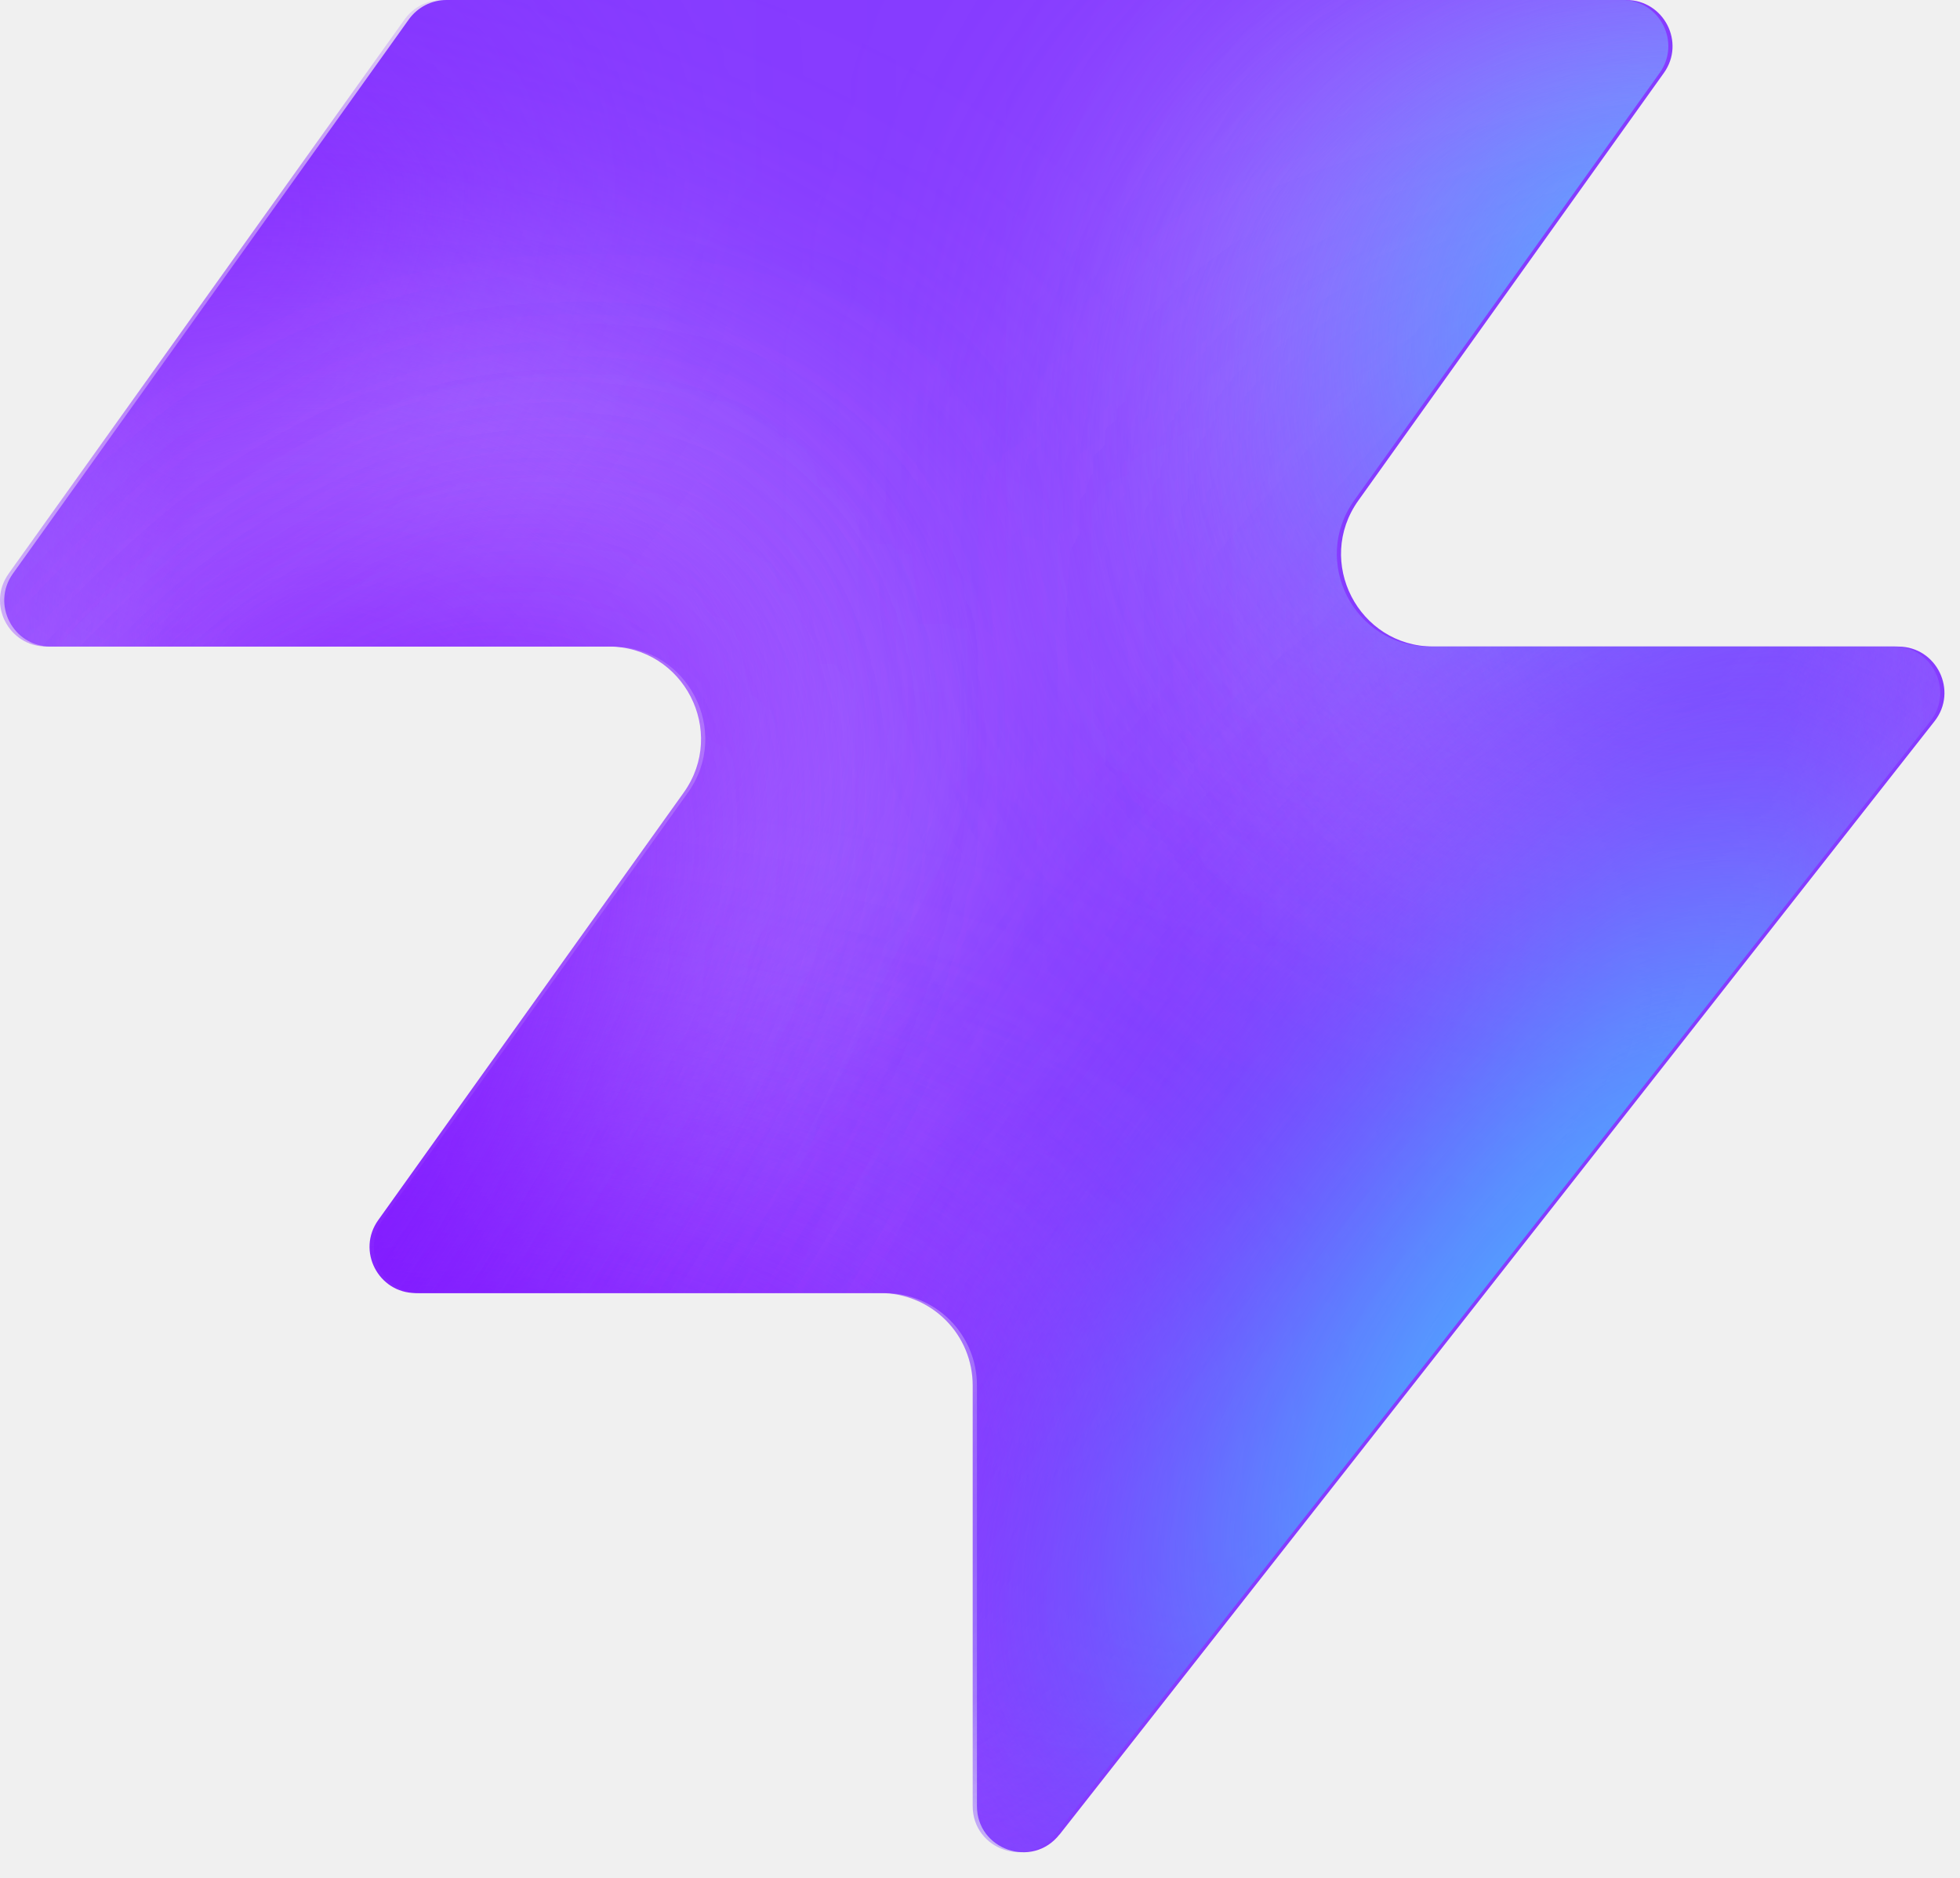
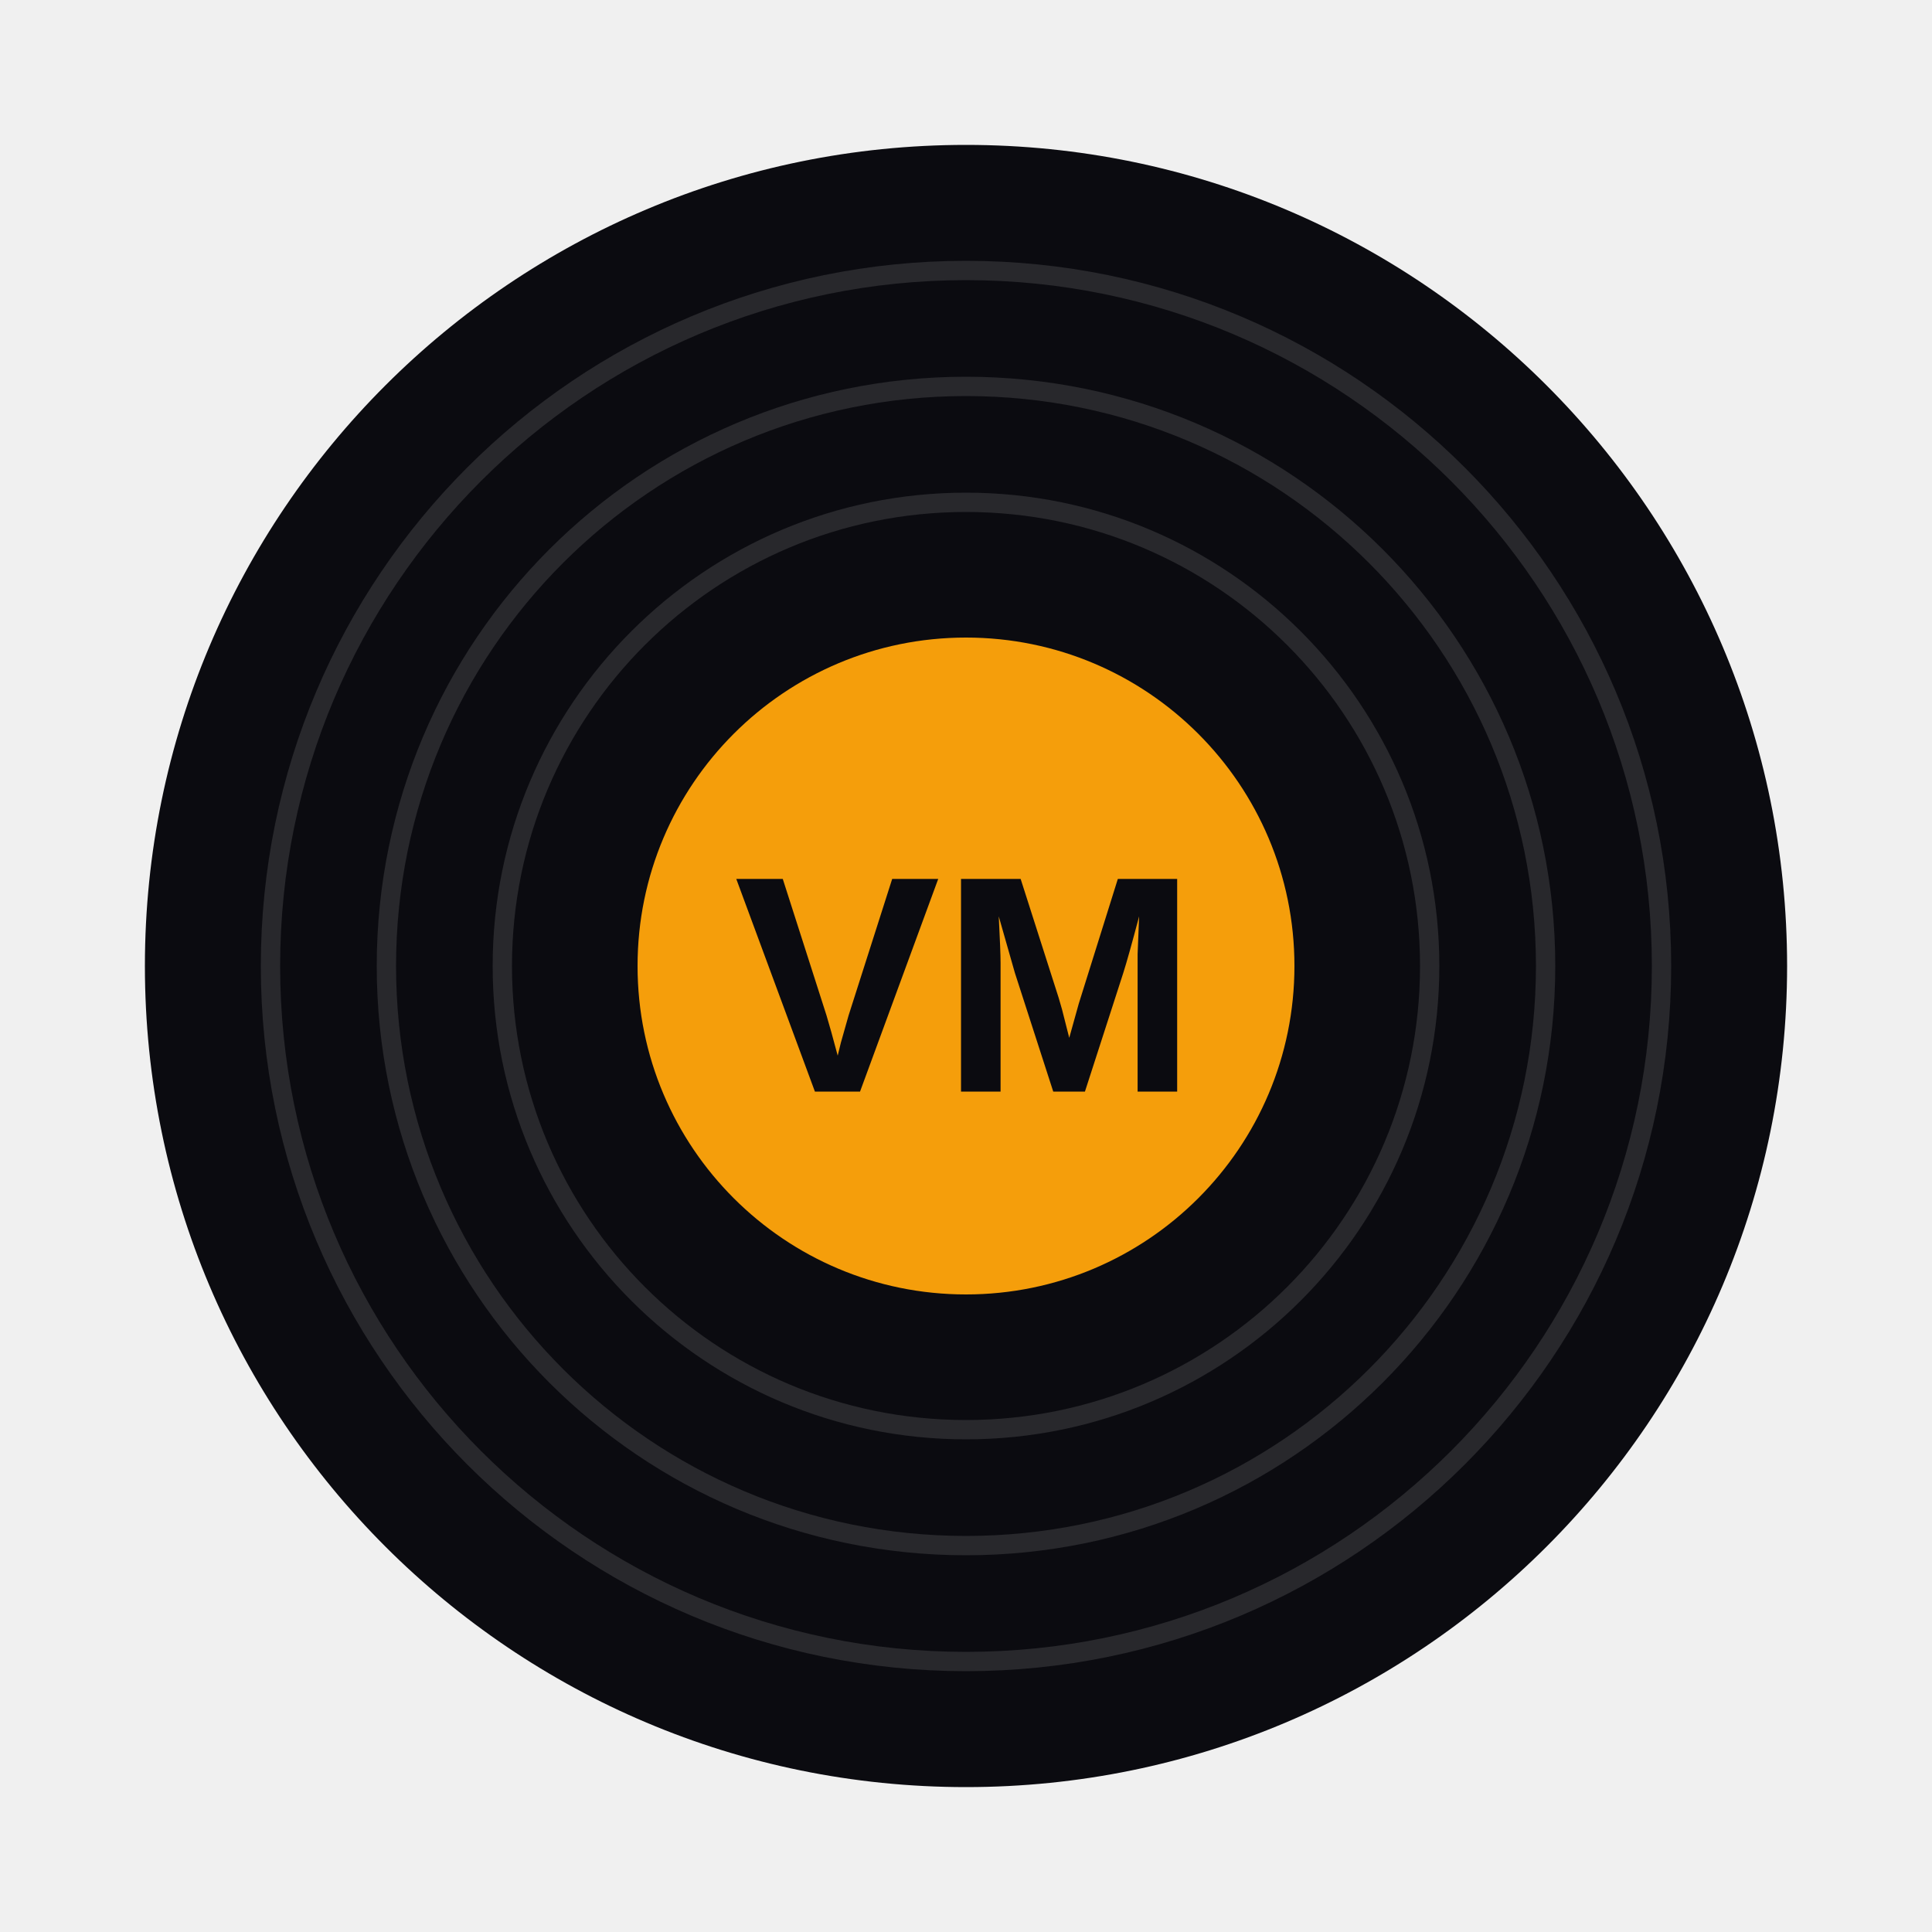
- <svg xmlns="http://www.w3.org/2000/svg" width="48" height="46" fill="none" viewBox="0 0 48 46">
-   <path fill="#863bff" d="M25.946 44.938c-.664.845-2.021.375-2.021-.698V33.937a2.26 2.26 0 0 0-2.262-2.262H10.287c-.92 0-1.456-1.04-.92-1.788l7.48-10.471c1.07-1.497 0-3.578-1.842-3.578H1.237c-.92 0-1.456-1.04-.92-1.788L10.013.474c.214-.297.556-.474.92-.474h28.894c.92 0 1.456 1.04.92 1.788l-7.48 10.471c-1.07 1.498 0 3.579 1.842 3.579h11.377c.943 0 1.473 1.088.89 1.83L25.947 44.94z" style="fill:#863bff;fill:color(display-p3 .525 .23 1);fill-opacity:1" />
-   <mask id="a" width="48" height="46" x="0" y="0" maskUnits="userSpaceOnUse" style="mask-type:alpha">
-     <path fill="#000" d="M25.842 44.938c-.664.844-2.021.375-2.021-.698V33.937a2.26 2.26 0 0 0-2.262-2.262H10.183c-.92 0-1.456-1.04-.92-1.788l7.48-10.471c1.07-1.498 0-3.579-1.842-3.579H1.133c-.92 0-1.456-1.04-.92-1.787L9.91.473c.214-.297.556-.474.92-.474h28.894c.92 0 1.456 1.04.92 1.788l-7.48 10.471c-1.07 1.498 0 3.578 1.842 3.578h11.377c.943 0 1.473 1.088.89 1.832L25.843 44.94z" style="fill:#000;fill-opacity:1" />
-   </mask>
-   <g mask="url(#a)">
-     <g filter="url(#b)">
-       <ellipse cx="5.508" cy="14.704" fill="#ede6ff" rx="5.508" ry="14.704" style="fill:#ede6ff;fill:color(display-p3 .927 .903 1);fill-opacity:1" transform="matrix(.00324 1 1 -.00324 -4.47 31.516)" />
-     </g>
-     <g filter="url(#c)">
-       <ellipse cx="10.399" cy="29.851" fill="#ede6ff" rx="10.399" ry="29.851" style="fill:#ede6ff;fill:color(display-p3 .927 .903 1);fill-opacity:1" transform="matrix(.00324 1 1 -.00324 -39.328 7.883)" />
-     </g>
-     <g filter="url(#d)">
-       <ellipse cx="5.508" cy="30.487" fill="#7e14ff" rx="5.508" ry="30.487" style="fill:#7e14ff;fill:color(display-p3 .492 .077 1);fill-opacity:1" transform="rotate(89.814 -25.913 -14.639)scale(1 -1)" />
-     </g>
-     <g filter="url(#e)">
-       <ellipse cx="5.508" cy="30.599" fill="#7e14ff" rx="5.508" ry="30.599" style="fill:#7e14ff;fill:color(display-p3 .492 .077 1);fill-opacity:1" transform="rotate(89.814 -32.644 -3.334)scale(1 -1)" />
-     </g>
-     <g filter="url(#f)">
-       <ellipse cx="5.508" cy="30.599" fill="#7e14ff" rx="5.508" ry="30.599" style="fill:#7e14ff;fill:color(display-p3 .492 .077 1);fill-opacity:1" transform="matrix(.00324 1 1 -.00324 -34.34 30.47)" />
-     </g>
-     <g filter="url(#g)">
-       <ellipse cx="14.072" cy="22.078" fill="#ede6ff" rx="14.072" ry="22.078" style="fill:#ede6ff;fill:color(display-p3 .927 .903 1);fill-opacity:1" transform="rotate(93.35 24.506 48.493)scale(-1 1)" />
-     </g>
-     <g filter="url(#h)">
-       <ellipse cx="3.47" cy="21.501" fill="#7e14ff" rx="3.47" ry="21.501" style="fill:#7e14ff;fill:color(display-p3 .492 .077 1);fill-opacity:1" transform="rotate(89.009 28.708 47.59)scale(-1 1)" />
-     </g>
-     <g filter="url(#i)">
-       <ellipse cx="3.47" cy="21.501" fill="#7e14ff" rx="3.47" ry="21.501" style="fill:#7e14ff;fill:color(display-p3 .492 .077 1);fill-opacity:1" transform="rotate(89.009 28.708 47.59)scale(-1 1)" />
-     </g>
-     <g filter="url(#j)">
-       <ellipse cx=".387" cy="8.972" fill="#7e14ff" rx="4.407" ry="29.108" style="fill:#7e14ff;fill:color(display-p3 .492 .077 1);fill-opacity:1" transform="rotate(39.51 .387 8.972)" />
-     </g>
-     <g filter="url(#k)">
-       <ellipse cx="47.523" cy="-6.092" fill="#7e14ff" rx="4.407" ry="29.108" style="fill:#7e14ff;fill:color(display-p3 .492 .077 1);fill-opacity:1" transform="rotate(37.892 47.523 -6.092)" />
-     </g>
-     <g filter="url(#l)">
-       <ellipse cx="41.412" cy="6.333" fill="#47bfff" rx="5.971" ry="9.665" style="fill:#47bfff;fill:color(display-p3 .28 .748 1);fill-opacity:1" transform="rotate(37.892 41.412 6.333)" />
-     </g>
-     <g filter="url(#m)">
-       <ellipse cx="-1.879" cy="38.332" fill="#7e14ff" rx="4.407" ry="29.108" style="fill:#7e14ff;fill:color(display-p3 .492 .077 1);fill-opacity:1" transform="rotate(37.892 -1.88 38.332)" />
-     </g>
-     <g filter="url(#n)">
-       <ellipse cx="-1.879" cy="38.332" fill="#7e14ff" rx="4.407" ry="29.108" style="fill:#7e14ff;fill:color(display-p3 .492 .077 1);fill-opacity:1" transform="rotate(37.892 -1.88 38.332)" />
-     </g>
-     <g filter="url(#o)">
-       <ellipse cx="35.651" cy="29.907" fill="#7e14ff" rx="4.407" ry="29.108" style="fill:#7e14ff;fill:color(display-p3 .492 .077 1);fill-opacity:1" transform="rotate(37.892 35.651 29.907)" />
-     </g>
-     <g filter="url(#p)">
-       <ellipse cx="38.418" cy="32.4" fill="#47bfff" rx="5.971" ry="15.297" style="fill:#47bfff;fill:color(display-p3 .28 .748 1);fill-opacity:1" transform="rotate(37.892 38.418 32.4)" />
-     </g>
-   </g>
-   <defs>
-     <filter id="b" width="60.045" height="41.654" x="-19.77" y="16.149" color-interpolation-filters="sRGB" filterUnits="userSpaceOnUse">
-       <feFlood flood-opacity="0" result="BackgroundImageFix" />
-       <feBlend in="SourceGraphic" in2="BackgroundImageFix" result="shape" />
-       <feGaussianBlur result="effect1_foregroundBlur_2002_17158" stdDeviation="7.659" />
-     </filter>
-     <filter id="c" width="90.34" height="51.437" x="-54.613" y="-7.533" color-interpolation-filters="sRGB" filterUnits="userSpaceOnUse">
-       <feFlood flood-opacity="0" result="BackgroundImageFix" />
-       <feBlend in="SourceGraphic" in2="BackgroundImageFix" result="shape" />
-       <feGaussianBlur result="effect1_foregroundBlur_2002_17158" stdDeviation="7.659" />
-     </filter>
-     <filter id="d" width="79.355" height="29.4" x="-49.64" y="2.03" color-interpolation-filters="sRGB" filterUnits="userSpaceOnUse">
-       <feFlood flood-opacity="0" result="BackgroundImageFix" />
-       <feBlend in="SourceGraphic" in2="BackgroundImageFix" result="shape" />
-       <feGaussianBlur result="effect1_foregroundBlur_2002_17158" stdDeviation="4.596" />
-     </filter>
-     <filter id="e" width="79.579" height="29.4" x="-45.045" y="20.029" color-interpolation-filters="sRGB" filterUnits="userSpaceOnUse">
-       <feFlood flood-opacity="0" result="BackgroundImageFix" />
-       <feBlend in="SourceGraphic" in2="BackgroundImageFix" result="shape" />
-       <feGaussianBlur result="effect1_foregroundBlur_2002_17158" stdDeviation="4.596" />
-     </filter>
-     <filter id="f" width="79.579" height="29.4" x="-43.513" y="21.178" color-interpolation-filters="sRGB" filterUnits="userSpaceOnUse">
-       <feFlood flood-opacity="0" result="BackgroundImageFix" />
-       <feBlend in="SourceGraphic" in2="BackgroundImageFix" result="shape" />
-       <feGaussianBlur result="effect1_foregroundBlur_2002_17158" stdDeviation="4.596" />
-     </filter>
-     <filter id="g" width="74.749" height="58.852" x="15.756" y="-17.901" color-interpolation-filters="sRGB" filterUnits="userSpaceOnUse">
-       <feFlood flood-opacity="0" result="BackgroundImageFix" />
-       <feBlend in="SourceGraphic" in2="BackgroundImageFix" result="shape" />
-       <feGaussianBlur result="effect1_foregroundBlur_2002_17158" stdDeviation="7.659" />
-     </filter>
-     <filter id="h" width="61.377" height="25.362" x="23.548" y="2.284" color-interpolation-filters="sRGB" filterUnits="userSpaceOnUse">
-       <feFlood flood-opacity="0" result="BackgroundImageFix" />
-       <feBlend in="SourceGraphic" in2="BackgroundImageFix" result="shape" />
-       <feGaussianBlur result="effect1_foregroundBlur_2002_17158" stdDeviation="4.596" />
-     </filter>
-     <filter id="i" width="61.377" height="25.362" x="23.548" y="2.284" color-interpolation-filters="sRGB" filterUnits="userSpaceOnUse">
-       <feFlood flood-opacity="0" result="BackgroundImageFix" />
-       <feBlend in="SourceGraphic" in2="BackgroundImageFix" result="shape" />
-       <feGaussianBlur result="effect1_foregroundBlur_2002_17158" stdDeviation="4.596" />
-     </filter>
-     <filter id="j" width="56.045" height="63.649" x="-27.636" y="-22.853" color-interpolation-filters="sRGB" filterUnits="userSpaceOnUse">
-       <feFlood flood-opacity="0" result="BackgroundImageFix" />
-       <feBlend in="SourceGraphic" in2="BackgroundImageFix" result="shape" />
-       <feGaussianBlur result="effect1_foregroundBlur_2002_17158" stdDeviation="4.596" />
-     </filter>
-     <filter id="k" width="54.814" height="64.646" x="20.116" y="-38.415" color-interpolation-filters="sRGB" filterUnits="userSpaceOnUse">
-       <feFlood flood-opacity="0" result="BackgroundImageFix" />
-       <feBlend in="SourceGraphic" in2="BackgroundImageFix" result="shape" />
-       <feGaussianBlur result="effect1_foregroundBlur_2002_17158" stdDeviation="4.596" />
-     </filter>
-     <filter id="l" width="33.541" height="35.313" x="24.641" y="-11.323" color-interpolation-filters="sRGB" filterUnits="userSpaceOnUse">
-       <feFlood flood-opacity="0" result="BackgroundImageFix" />
-       <feBlend in="SourceGraphic" in2="BackgroundImageFix" result="shape" />
-       <feGaussianBlur result="effect1_foregroundBlur_2002_17158" stdDeviation="4.596" />
-     </filter>
-     <filter id="m" width="54.814" height="64.646" x="-29.286" y="6.009" color-interpolation-filters="sRGB" filterUnits="userSpaceOnUse">
-       <feFlood flood-opacity="0" result="BackgroundImageFix" />
-       <feBlend in="SourceGraphic" in2="BackgroundImageFix" result="shape" />
-       <feGaussianBlur result="effect1_foregroundBlur_2002_17158" stdDeviation="4.596" />
-     </filter>
-     <filter id="n" width="54.814" height="64.646" x="-29.286" y="6.009" color-interpolation-filters="sRGB" filterUnits="userSpaceOnUse">
-       <feFlood flood-opacity="0" result="BackgroundImageFix" />
-       <feBlend in="SourceGraphic" in2="BackgroundImageFix" result="shape" />
-       <feGaussianBlur result="effect1_foregroundBlur_2002_17158" stdDeviation="4.596" />
-     </filter>
-     <filter id="o" width="54.814" height="64.646" x="8.244" y="-2.416" color-interpolation-filters="sRGB" filterUnits="userSpaceOnUse">
-       <feFlood flood-opacity="0" result="BackgroundImageFix" />
-       <feBlend in="SourceGraphic" in2="BackgroundImageFix" result="shape" />
-       <feGaussianBlur result="effect1_foregroundBlur_2002_17158" stdDeviation="4.596" />
-     </filter>
-     <filter id="p" width="39.409" height="43.623" x="18.713" y="10.588" color-interpolation-filters="sRGB" filterUnits="userSpaceOnUse">
-       <feFlood flood-opacity="0" result="BackgroundImageFix" />
-       <feBlend in="SourceGraphic" in2="BackgroundImageFix" result="shape" />
-       <feGaussianBlur result="effect1_foregroundBlur_2002_17158" stdDeviation="4.596" />
-     </filter>
-   </defs>
+ <svg xmlns="http://www.w3.org/2000/svg" viewBox="0 0 200 200">
+   <circle cx="100" cy="100" r="85" fill="#0b0b10" />
+   <circle cx="100" cy="100" r="72" fill="none" stroke="#ffffff" stroke-opacity="0.12" stroke-width="2" />
+   <circle cx="100" cy="100" r="60" fill="none" stroke="#ffffff" stroke-opacity="0.12" stroke-width="2" />
+   <circle cx="100" cy="100" r="48" fill="none" stroke="#ffffff" stroke-opacity="0.12" stroke-width="2" />
+   <circle cx="100" cy="100" r="34" fill="#f59e0b" />
+   <text x="100" y="113" text-anchor="middle" font-family="Arial, Helvetica, sans-serif" font-weight="900" font-size="32" fill="#0b0b10">VM</text>
</svg>
